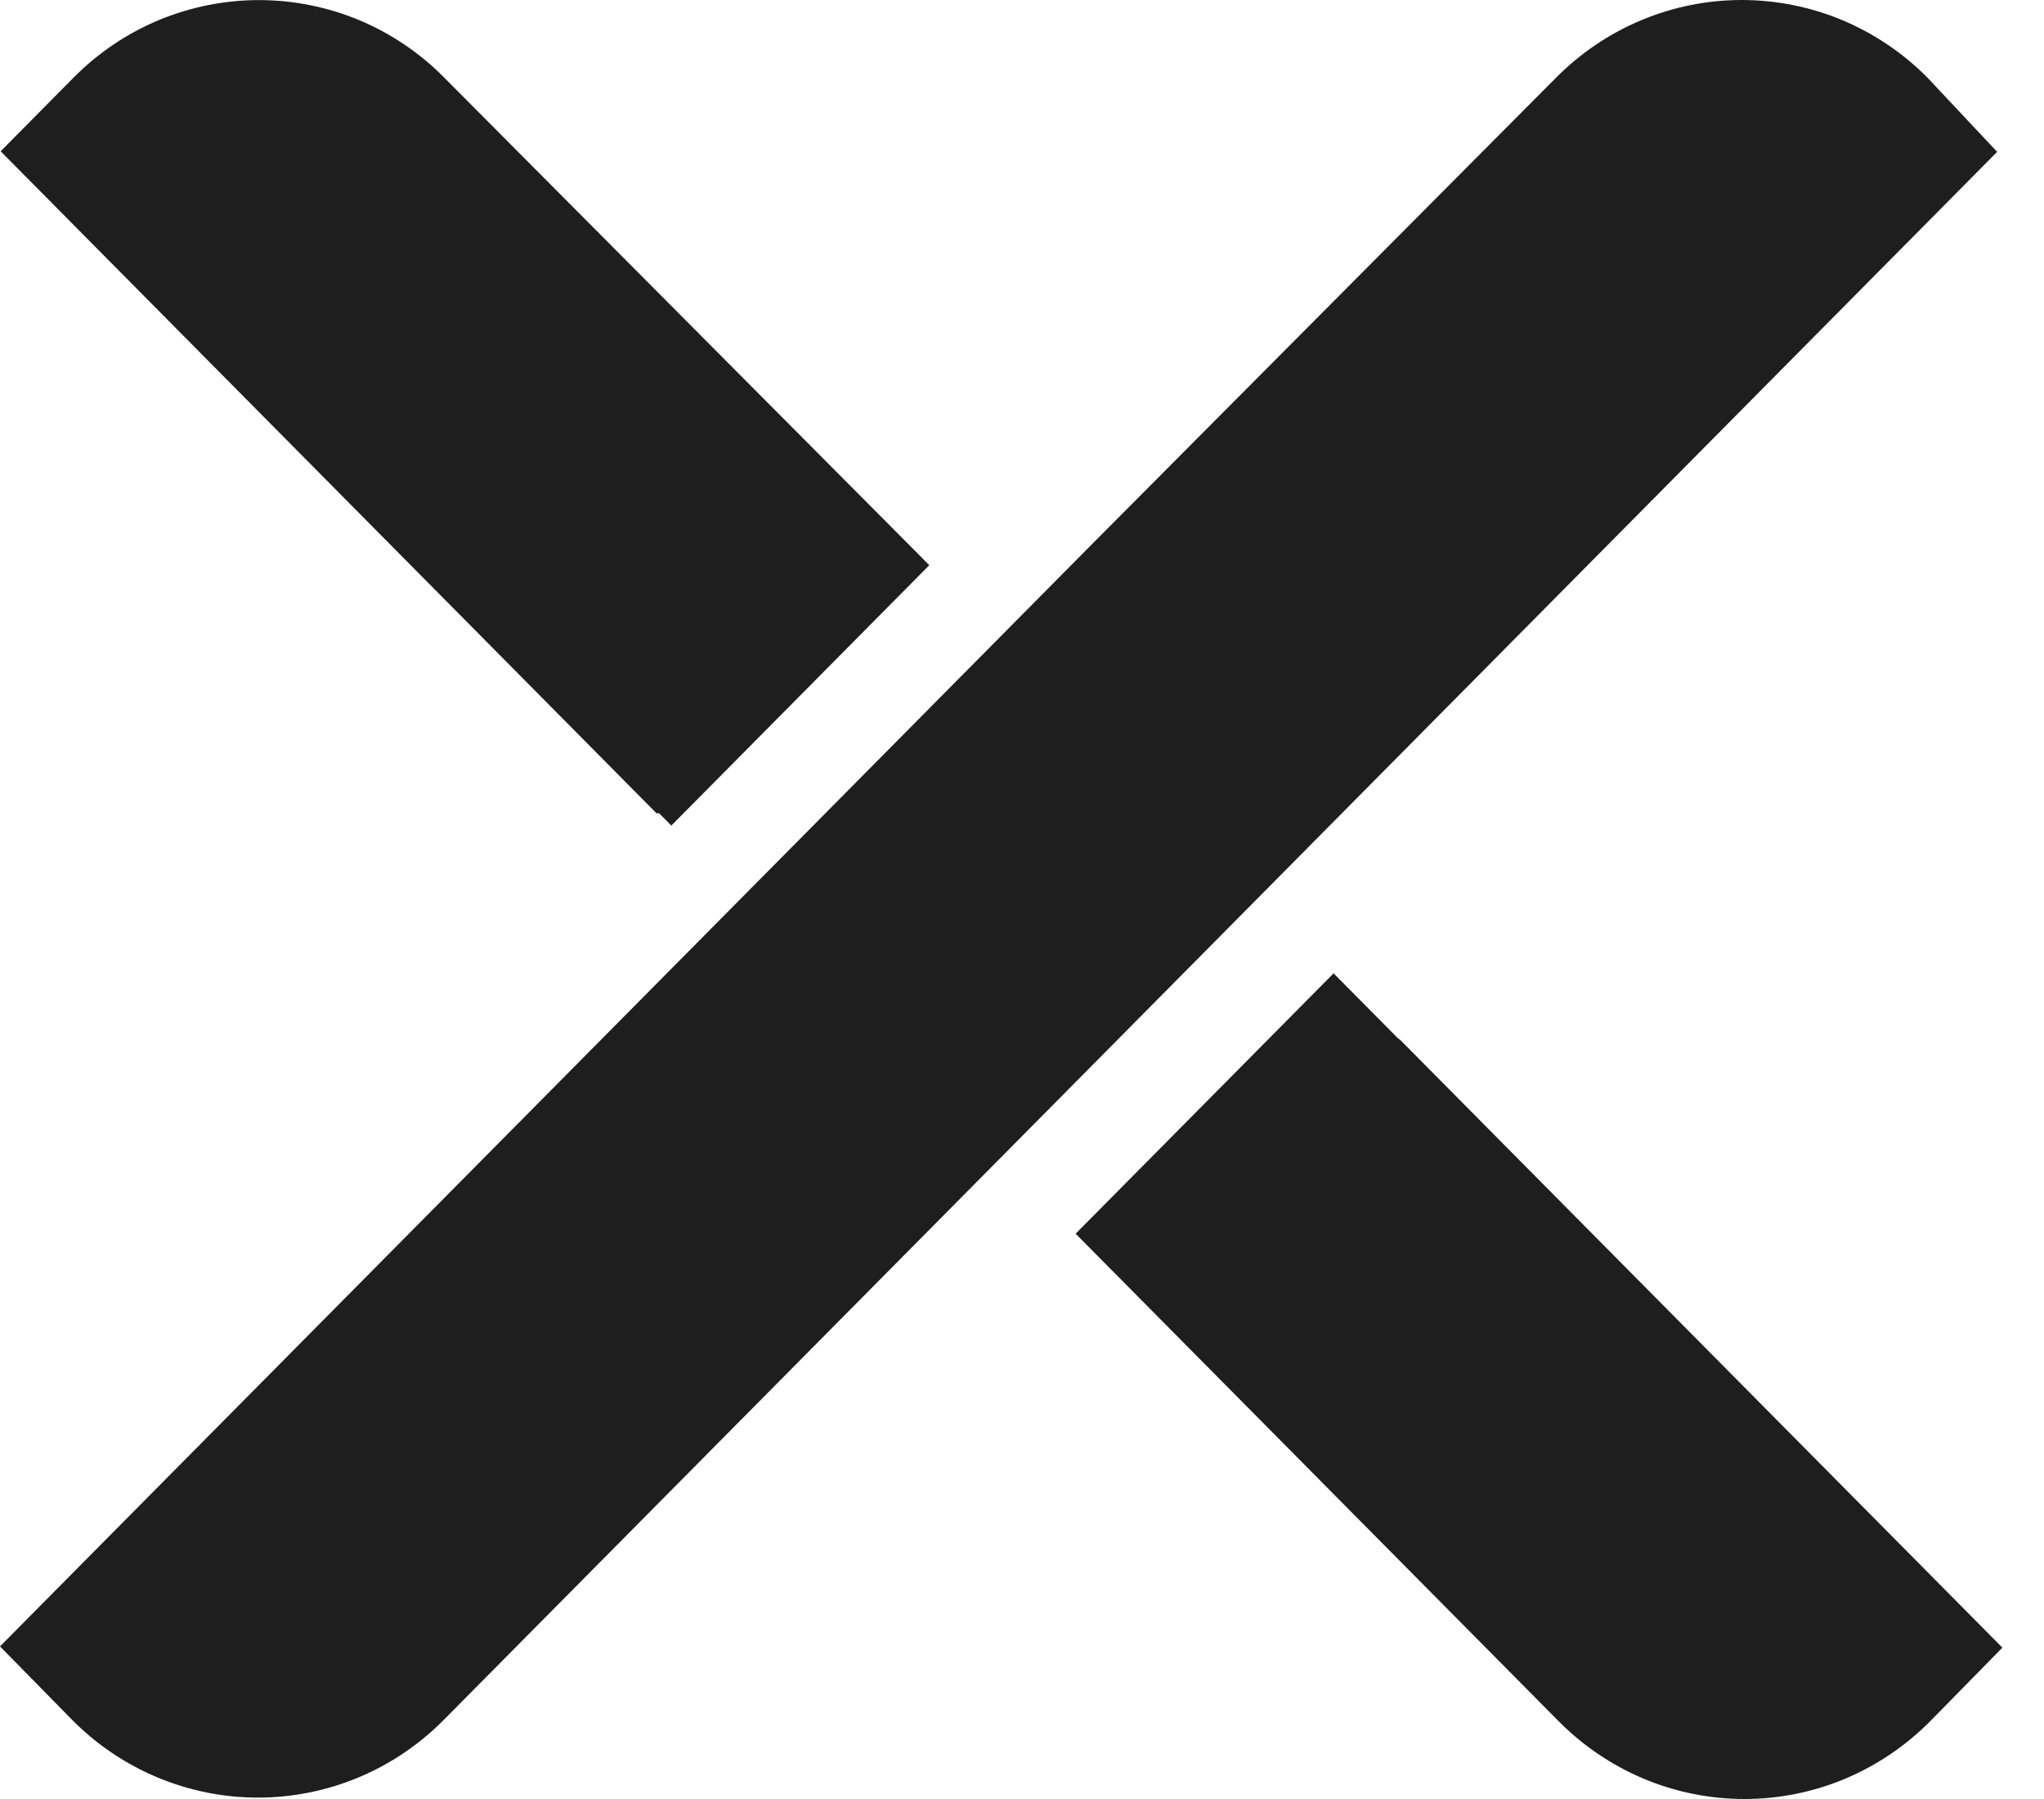
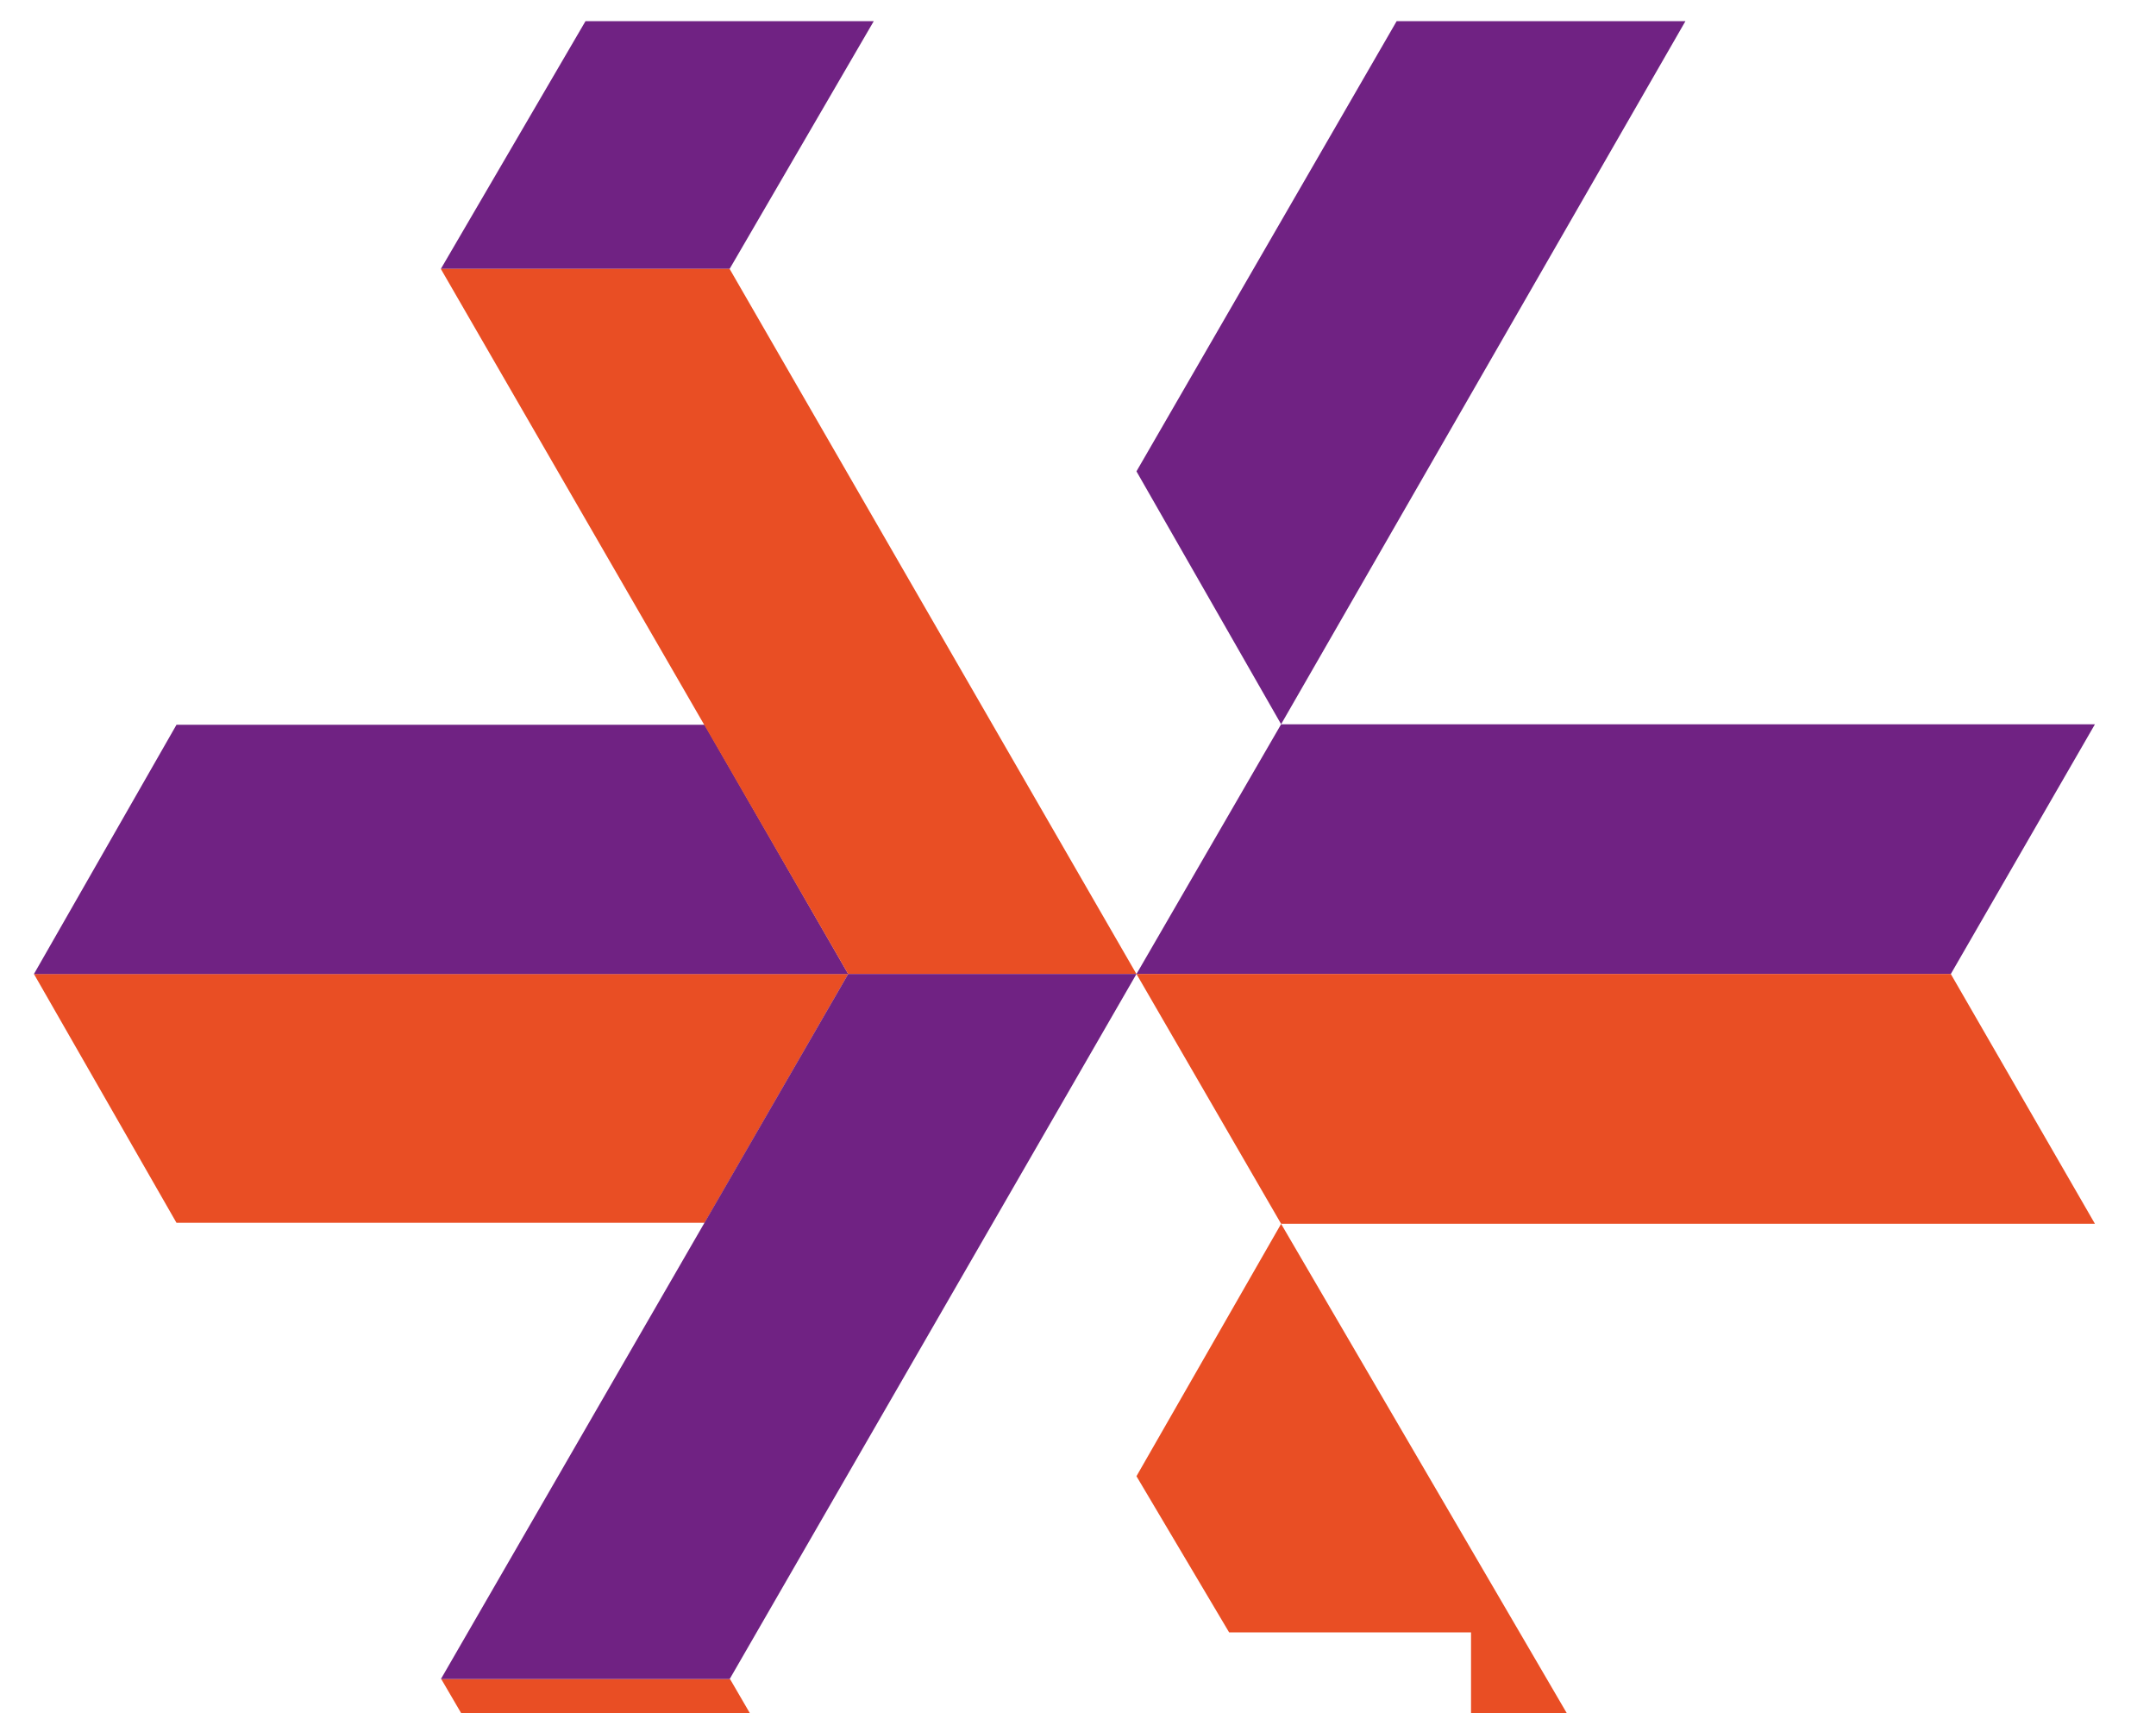
- <svg xmlns="http://www.w3.org/2000/svg" width="25" height="22" viewBox="0 0 25 22" fill="none">
-   <path d="M17.1 12.699L17.124 12.715L24.491 20.149L23.608 21.049C23.309 21.35 22.955 21.589 22.566 21.753C22.176 21.916 21.758 22 21.336 22C20.914 22 20.495 21.916 20.106 21.753C19.716 21.589 19.362 21.35 19.064 21.049L13.156 15.087L16.311 11.903L17.1 12.699Z" fill="#1E1E1E" />
-   <path d="M21.303 0C21.725 0 22.144 0.084 22.534 0.247C22.923 0.41 23.277 0.649 23.575 0.95L24.427 1.857L5.427 21.033C5.129 21.334 4.774 21.574 4.385 21.736C3.995 21.899 3.577 21.983 3.155 21.983C2.733 21.983 2.315 21.899 1.926 21.736C1.536 21.574 1.181 21.334 0.883 21.033L0 20.134L13.322 6.689L19.032 0.95C19.331 0.649 19.684 0.41 20.074 0.247C20.464 0.084 20.882 3.64923e-05 21.303 0Z" fill="#1E1E1E" />
-   <path d="M3.167 0.001C3.588 0.001 4.006 0.085 4.395 0.247C4.784 0.41 5.137 0.649 5.434 0.95L11.145 6.689L11.366 6.912L8.211 10.096L8.061 9.945H8.029L0.008 1.85L0.899 0.95C1.197 0.649 1.55 0.41 1.939 0.247C2.329 0.085 2.746 0.001 3.167 0.001Z" fill="#1E1E1E" />
+ <svg xmlns="http://www.w3.org/2000/svg" width="34" height="27" viewBox="33 0 34 27" fill="none">
+   <path d="M44.112 19.28L46.377 15.357H33.535L35.783 19.28H44.112Z" fill="#E94E24" />
+   <path d="M46.377 15.358L44.112 11.428H35.783L33.535 15.358H46.377Z" fill="#702283" />
+   <path d="M42.233 0.334L39.952 4.24H44.506L46.779 0.334H42.233Z" fill="#702283" />
+   <path d="M46.376 15.358H50.922L44.506 4.24H39.952L46.376 15.358Z" fill="#E94E24" />
+   <path d="M53.203 11.42L50.922 15.358H63.764L66.037 11.42H53.203Z" fill="#702283" />
+   <path d="M53.203 19.296L50.922 15.357H63.764L66.037 19.296H53.203Z" fill="#E94E24" />
+   <path d="M55.025 0.334L50.922 7.432L53.203 11.419L59.579 0.334H55.025Z" fill="#702283" />
+   <path d="M46.376 15.357H50.922L44.506 26.476H39.952L46.376 15.357Z" fill="#702283" />
+   <path d="M52.383 25.738H56.198V30.259H59.604L53.203 19.297L50.922 23.276L52.383 25.738Z" fill="#E94E24" />
+   <path d="M42.241 30.382C43.037 30.07 43.866 29.865 44.744 29.865C45.466 29.865 46.13 30.013 46.729 30.284L44.514 26.477H39.96L42.241 30.382Z" fill="#E94E24" />
</svg>
